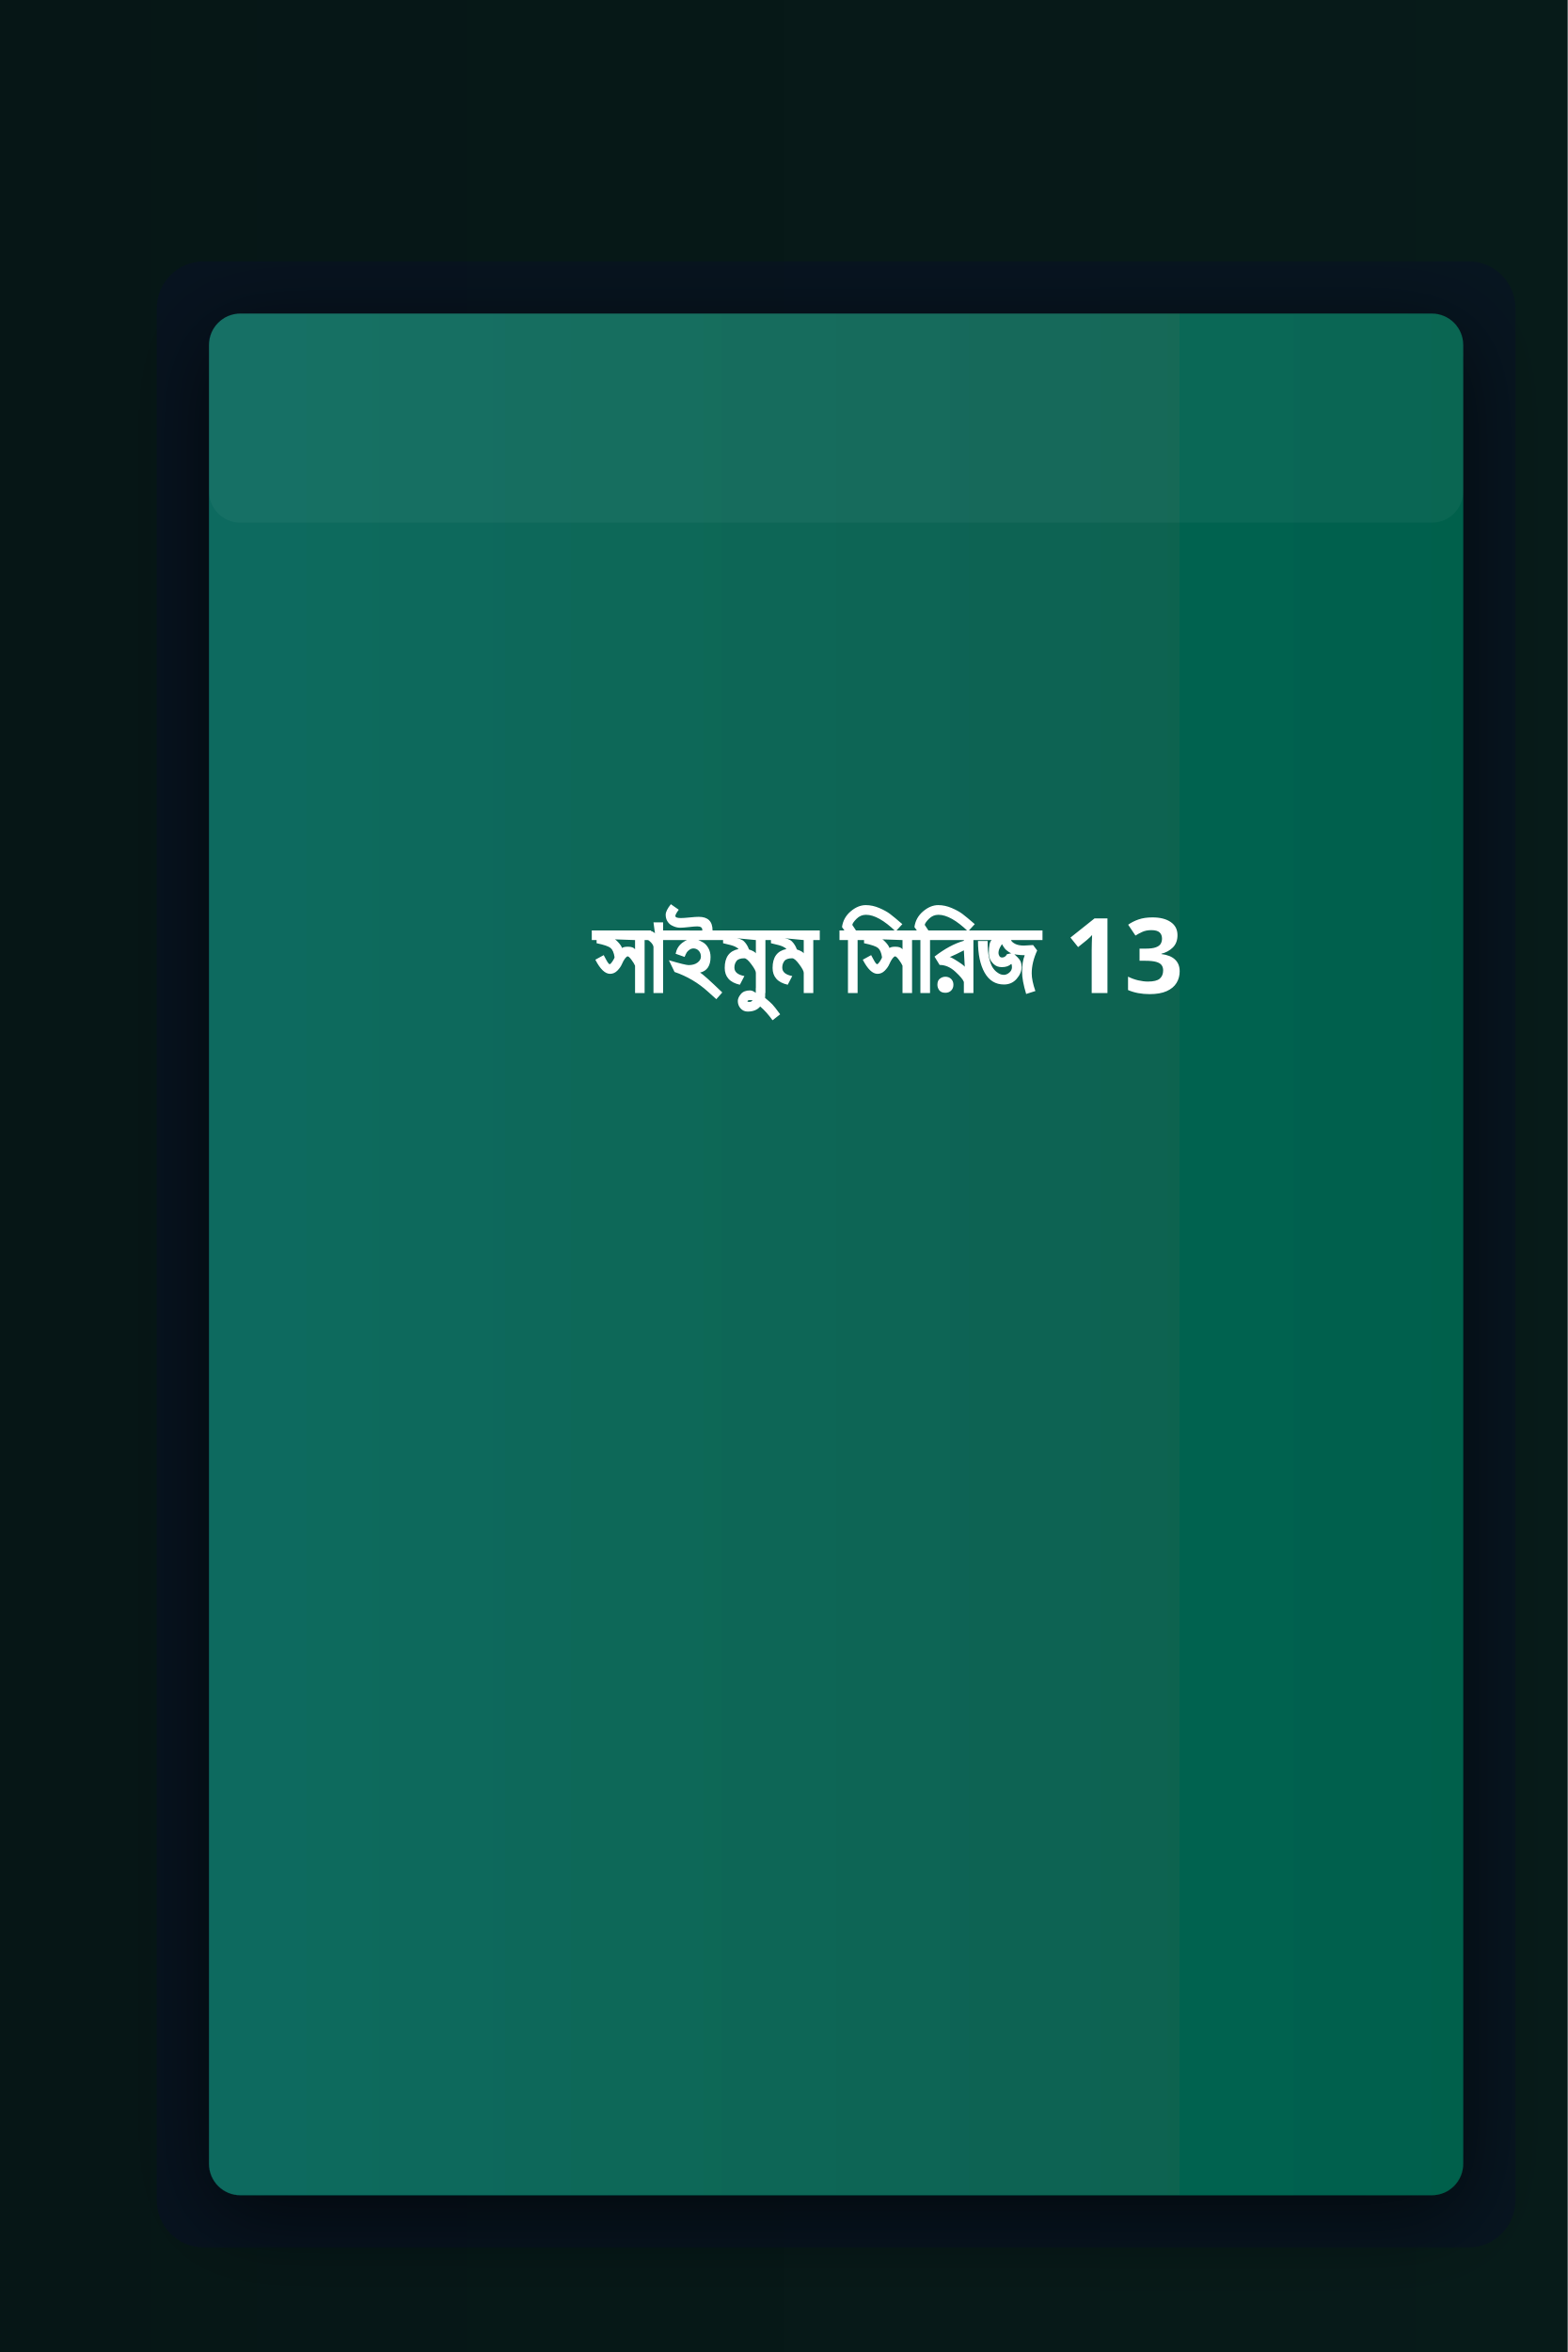
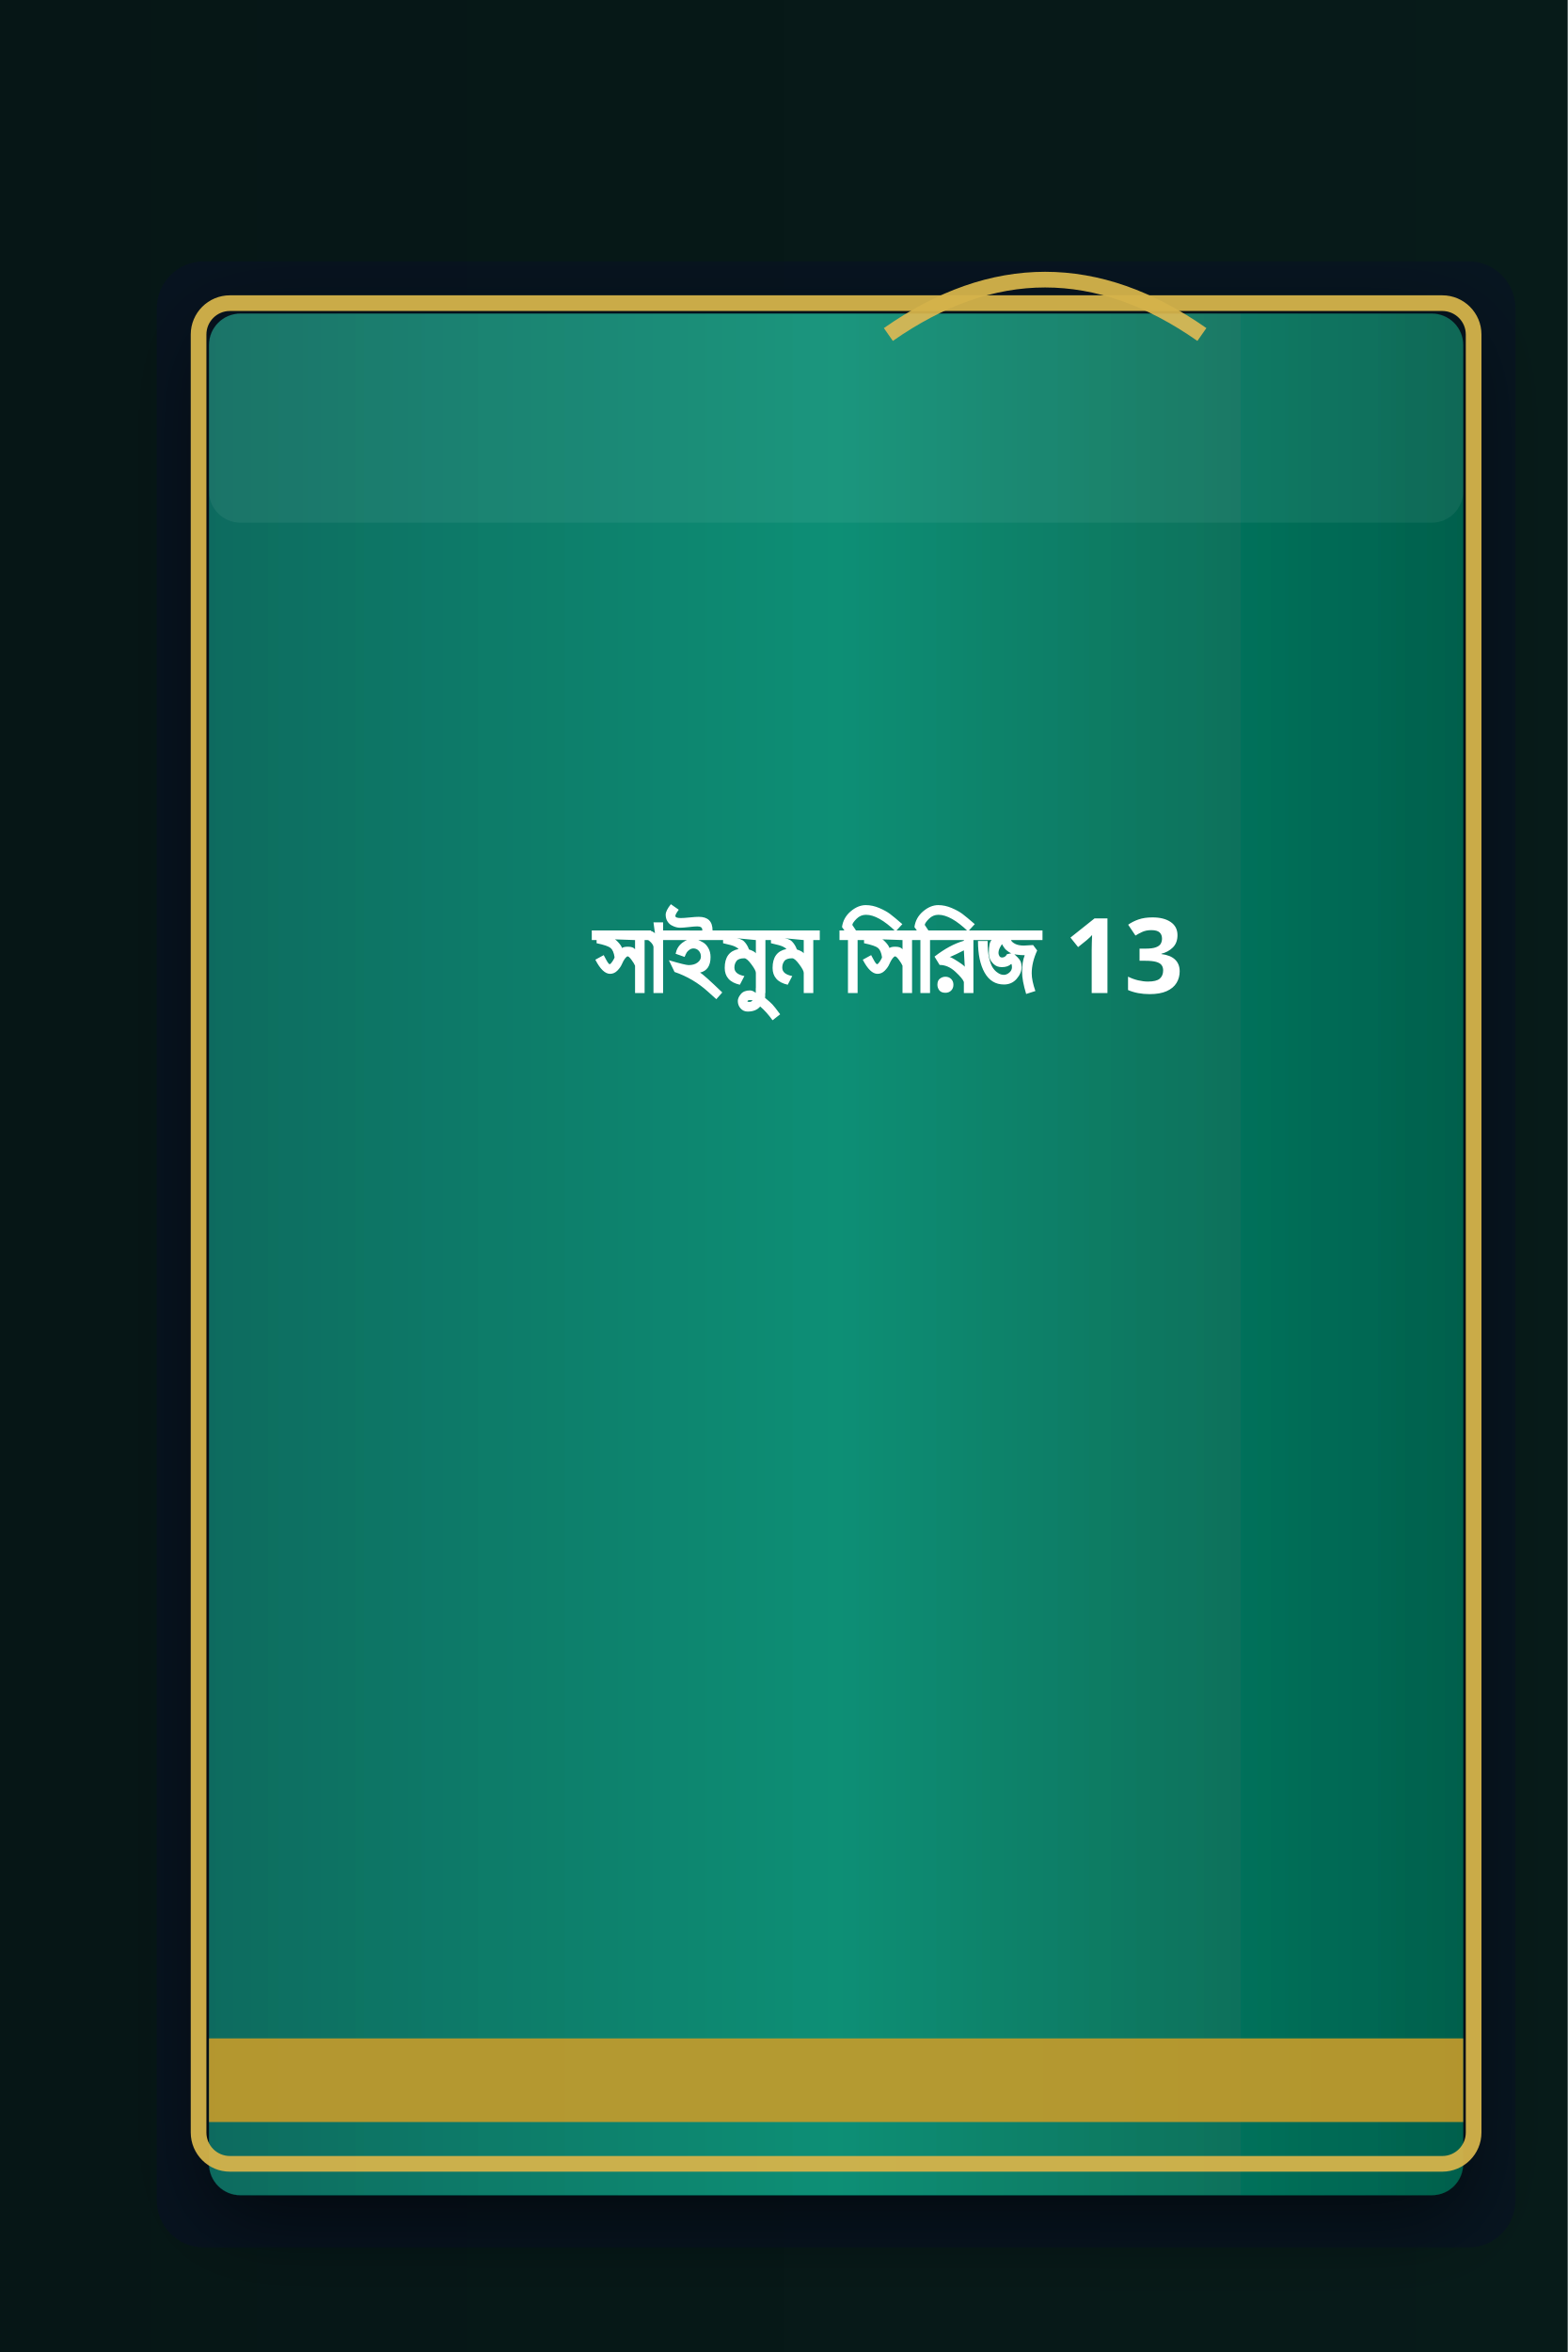
<svg xmlns="http://www.w3.org/2000/svg" width="600" height="900" viewBox="0 0 600 900">
  <defs>
    <linearGradient id="g" x1="0" x2="1">
      <stop offset="0%" stop-color="#061616" />
      <stop offset="100%" stop-color="#071b19" />
    </linearGradient>
    <linearGradient id="coverGrad" x1="0" x2="1">
      <stop offset="0%" stop-color="#0f6b5f" />
+       <stop offset="50%" stop-color="#0b8f75" />
      <stop offset="100%" stop-color="#04604c" />
    </linearGradient>
    <filter id="ds" x="-20%" y="-20%" width="140%" height="140%">
      <feDropShadow dx="0" dy="8" stdDeviation="16" flood-color="#000" flood-opacity="0.6" />
    </filter>
  </defs>
  <rect width="100%" height="100%" fill="url(#g)" />
  <g transform="translate(40,80)">
    <rect x="20" y="20" width="520" height="760" rx="18" fill="#071026" opacity="0.55" />
    <rect x="40" y="40" width="480" height="720" rx="12" fill="url(#coverGrad)" filter="url(#ds)" />
-     <rect x="40" y="40" width="480" height="80" rx="12" fill="rgba(255,255,255,0.04)" />
+     <rect x="36" y="36" width="488" height="712" rx="12" fill="none" stroke="#d4b24a" stroke-width="6" opacity="0.95" />
+     <path d="M300 48 C340 20 380 20 420 48" fill="none" stroke="#d4b24a" stroke-width="6" opacity="0.95" />
+     <rect x="40" y="700" width="480" height="32" fill="#c79b2a" opacity="0.9" />
+     <rect x="40" y="40" width="480" height="80" rx="12" fill="rgba(255,255,255,0.06)" />
    <text x="300" y="300" text-anchor="middle" fill="#ffffff" font-family="Noto Sans, Arial, sans-serif" style="font-weight:700;">
      <tspan x="300" dy="0" font-size="40" font-weight="700">সাইমুম সিরিজ 13</tspan>
    </text>
  </g>
</svg>
